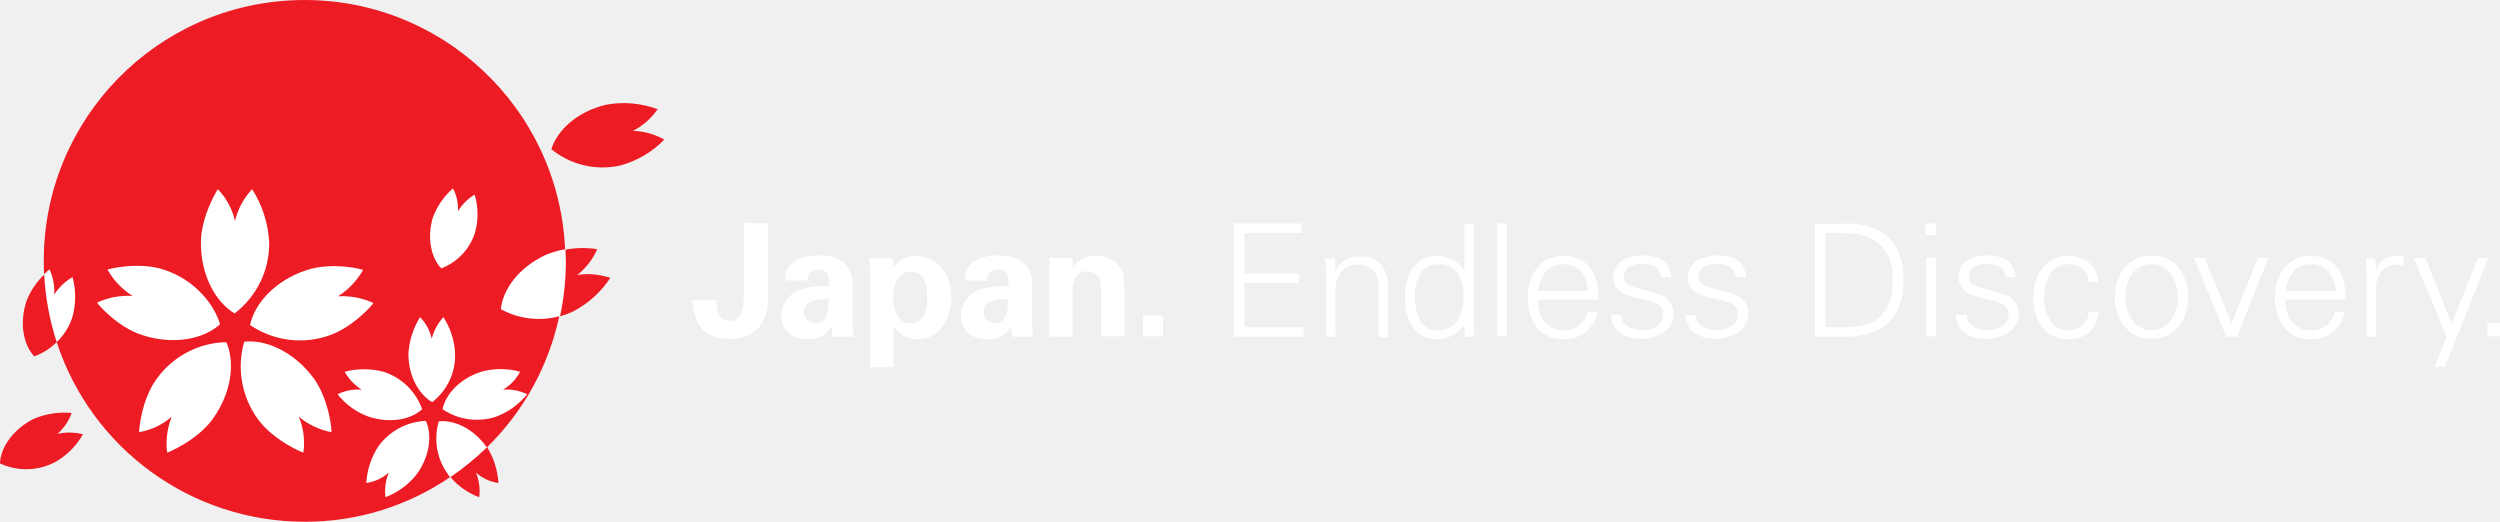
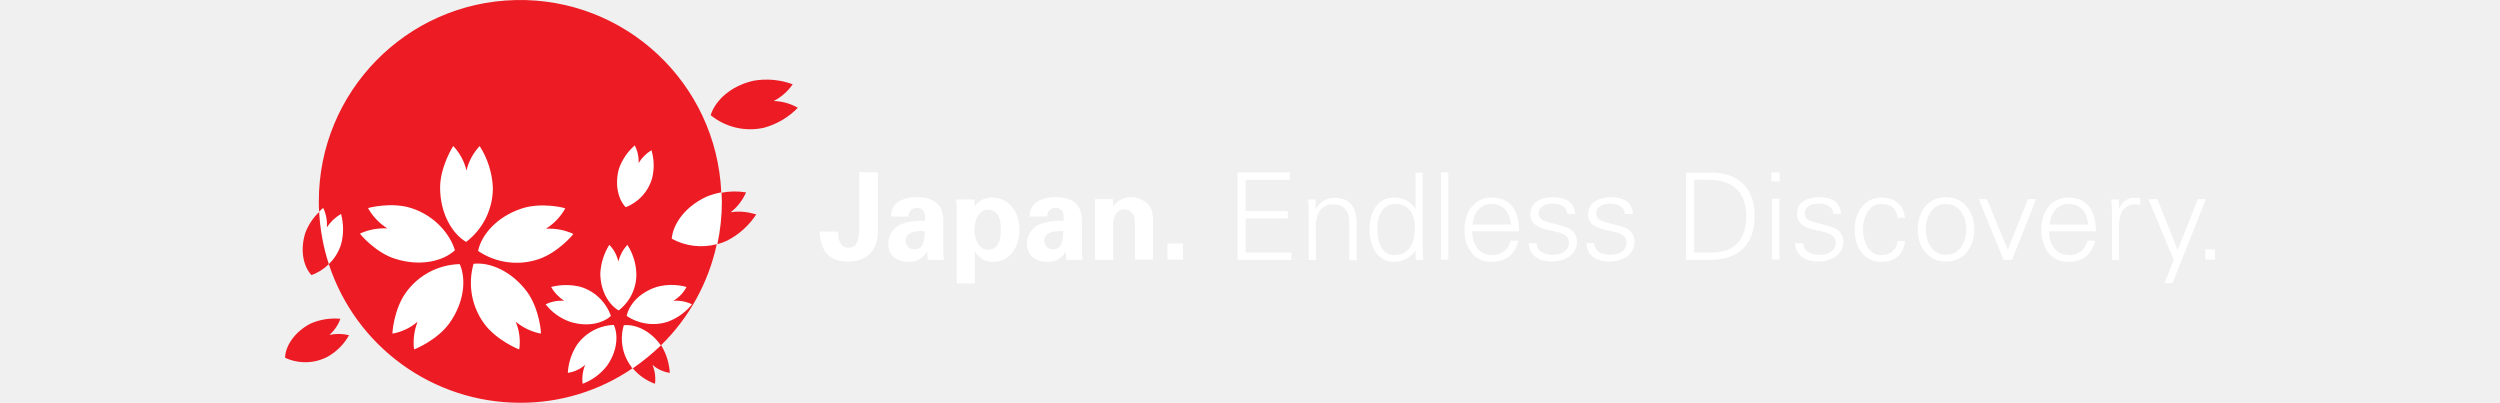
- <svg xmlns="http://www.w3.org/2000/svg" id="layer" viewBox="0 0 599.9 125.2">
+ <svg xmlns="http://www.w3.org/2000/svg" id="layer" viewBox="0 0 599.9 125.2" width="325.43" height="52.43">
  <circle cx="73.125" cy="62.725" r="62.475" fill="#fff" />
  <path d="M194.3,59.2V77.3c0,6.7-4.1,9.6-9.1,9.6-6.8,0-8.6-3.8-9.1-9.3h5.8c0,2,.4,5,3.3,5,3.1,0,3.1-3.5,3.3-5.5v-18l5.8.1Z" transform="translate(-10 -5.6)" fill="#fff" />
  <path d="M198.4,72.8a5.073,5.073,0,0,1,2.6-4.7,11.031,11.031,0,0,1,5.6-1.2c3.8,0,8,1.4,8,7.1V84.3a10.528,10.528,0,0,0,.3,2.1h-5.1a22.856,22.856,0,0,1-.2-2.5h-.1a6.125,6.125,0,0,1-5.8,3.1c-3.5,0-6.2-2-6.2-5.7a6.641,6.641,0,0,1,4-6,17.251,17.251,0,0,1,7.4-1V72.5a2.385,2.385,0,0,0-2.6-2.3,2.53,2.53,0,0,0-2.5,2.7h-5.4Zm4.5,7.6a2.628,2.628,0,0,0,2.7,2.7c3.1,0,3.2-3.4,3.2-5.7-1.9,0-5.9,0-5.9,3" transform="translate(-10 -5.6)" fill="#fff" />
  <path d="M224.4,69.7h0a6.542,6.542,0,0,1,5.1-2.7c5.9,0,8.8,4.9,8.8,10,0,4.8-2.6,10-8.1,10a6.154,6.154,0,0,1-5.7-3.2h-.1v9.9h-5.6V71.4c0-1.2-.1-2.5-.2-3.8h5.7Zm4,13.5c3.6,0,4.1-3.4,4.1-6.2,0-2.9-.5-6.2-4.1-6.2-3,0-4.1,3.6-4.1,6.2s1.1,6.2,4.1,6.2" transform="translate(-10 -5.6)" fill="#fff" />
  <path d="M241.5,72.8a5.073,5.073,0,0,1,2.6-4.7,11.031,11.031,0,0,1,5.6-1.2c3.8,0,8,1.4,8,7.1V84.3a10.528,10.528,0,0,0,.3,2.1h-5.1a22.856,22.856,0,0,1-.2-2.5h-.1a6.125,6.125,0,0,1-5.8,3.1c-3.5,0-6.2-2-6.2-5.7a6.641,6.641,0,0,1,4-6,17.251,17.251,0,0,1,7.4-1V72.5a2.385,2.385,0,0,0-2.6-2.3,2.53,2.53,0,0,0-2.5,2.7h-5.4v-.1Zm4.5,7.6a2.628,2.628,0,0,0,2.7,2.7c3.1,0,3.2-3.4,3.2-5.7-1.9,0-5.9,0-5.9,3" transform="translate(-10 -5.6)" fill="#fff" />
  <path d="M267.3,69.7l.1.1a6.532,6.532,0,0,1,5.8-2.9c1.9,0,5.5,1.4,6.2,4.1a13.698,13.698,0,0,1,.4,3V86.3h-5.6V75c0-2-.6-4.3-3.4-4.3-1.8,0-3.3,1.6-3.4,4.3V86.4h-5.6V67.5h5.6v2.2Z" transform="translate(-10 -5.6)" fill="#fff" />
  <rect x="274.3" y="75.7" width="4.8" height="5" fill="#fff" />
  <polygon points="296.1 80.8 296.1 53.6 312.3 53.6 312.3 55.9 298.6 55.9 298.6 65.6 311.7 65.6 311.7 67.9 298.6 67.9 298.6 78.5 312.8 78.5 312.8 80.8 296.1 80.8" fill="#fff" />
  <path d="M330.5,86.4h-2.3V71.8c0-1.5-.1-3-.2-4.2h2.3l.1,2.8.1.1a6.449,6.449,0,0,1,5.9-3.4c6.2,0,6.7,5.5,6.7,7.6V86.5h-2.3V74.3c0-3.3-1.9-5.2-5-5.2-3.7,0-5.4,3.1-5.4,6.5l.1,10.8Z" transform="translate(-10 -5.6)" fill="#fff" />
  <path d="M361.4,83.6l-.1-.1a7.719,7.719,0,0,1-6.5,3.5c-5.6,0-7.7-5.3-7.7-10.1,0-4.9,2.1-9.9,7.7-9.9a7.755,7.755,0,0,1,6.5,3.4l.1-.1v-11h2.2V82.2c0,1.5.1,3,.2,4.2h-2.3ZM355.2,69c-4.3,0-5.7,4-5.7,7.6,0,3.5,1,8.3,5.3,8.3,4.9,0,6.4-4.1,6.4-8.4.1-3.9-1.6-7.5-6-7.5" transform="translate(-10 -5.6)" fill="#fff" />
  <rect x="359.3" y="53.6" width="2.3" height="27.1" fill="#fff" />
  <path d="M379,77.5c.1,4,1.9,7.4,6.5,7.4a5.663,5.663,0,0,0,5.5-4.5h2.4c-1.2,4.5-4,6.6-8.5,6.6-5.6,0-8.3-4.8-8.3-10,0-5.1,2.8-10,8.4-10,6.3,0,8.6,4.6,8.6,10.5Zm12.1-2.1c-.3-3.6-2.2-6.4-6.1-6.4-3.7,0-5.6,3.1-5.9,6.4Z" transform="translate(-10 -5.6)" fill="#fff" />
  <path d="M404.1,66.9c3.6,0,6.6,1.2,6.9,5.2h-2.4c-.2-2.4-2.3-3.2-4.7-3.2-2.1,0-4.2.8-4.2,3.1,0,2.8,3.6,2.5,8.7,4.3a4.588,4.588,0,0,1,3.2,4.4c0,4.2-3.9,6.2-7.9,6.2-3.3,0-7-1.5-7.1-5.7H399c.2,2.8,2.7,3.6,5.2,3.6,2.4,0,4.9-1.1,4.9-3.8s-3-3.2-6-3.8c-3-.7-6-1.6-6-5.1,0-3.8,3.7-5.2,7-5.2" transform="translate(-10 -5.6)" fill="#fff" />
  <path d="M422.1,66.9c3.6,0,6.6,1.2,6.9,5.2h-2.5c-.2-2.4-2.3-3.2-4.7-3.2-2.1,0-4.2.8-4.2,3.1,0,2.8,3.6,2.5,8.7,4.3a4.588,4.588,0,0,1,3.2,4.4c0,4.2-3.9,6.2-7.9,6.2-3.3,0-7-1.5-7.1-5.7h2.4c.2,2.8,2.7,3.6,5.2,3.6,2.4,0,4.9-1.1,4.9-3.8s-3-3.2-6-3.8c-3-.7-6-1.6-6-5.1.2-3.8,3.8-5.2,7.1-5.2" transform="translate(-10 -5.6)" fill="#fff" />
  <path d="M452.8,59.2c8.9,0,14,4.6,14,13.6s-5.1,13.6-14,13.6h-7.3V59.3h7.3Zm.6,24.9c7.6,0,10.8-4.5,10.8-11.3,0-8-4.7-11.5-12.4-11.3H448V84.1Z" transform="translate(-10 -5.6)" fill="#fff" />
  <path d="M474.7,62H472V59.2h2.6V62Zm-.2,24.3h-2.3V67.4h2.3Z" transform="translate(-10 -5.6)" fill="#fff" />
  <path d="M486.8,66.9c3.6,0,6.6,1.2,6.9,5.2h-2.4c-.2-2.4-2.3-3.2-4.7-3.2-2.1,0-4.2.8-4.2,3.1,0,2.8,3.6,2.5,8.8,4.3a4.719,4.719,0,0,1,3.2,4.4c0,4.2-4,6.2-7.9,6.2-3.3,0-7-1.5-7.1-5.7h2.5c.2,2.8,2.7,3.6,5.2,3.6,2.4,0,4.9-1.1,4.9-3.8s-3-3.2-6-3.8c-3-.7-6-1.6-6-5.1-.1-3.8,3.5-5.2,6.8-5.2" transform="translate(-10 -5.6)" fill="#fff" />
  <path d="M511.2,73.3c-.2-2.9-2-4.3-5.1-4.3-3.5,0-5.6,3.6-5.6,7.9s2.1,8,5.6,8c2.9,0,5-1.8,5.1-4.4h2.4c-.6,4.3-3.1,6.5-7.4,6.5-5.6,0-8.3-4.8-8.3-10,0-5.1,2.8-10,8.4-10,3.9,0,7,2.3,7.2,6.3Z" transform="translate(-10 -5.6)" fill="#fff" />
  <path d="M535.1,76.9c0,5-2.8,10-8.8,10s-8.8-5-8.8-10,2.8-10,8.8-10,8.8,5.1,8.8,10M526.3,69c-4.6,0-6.3,4.4-6.3,7.9s1.8,7.9,6.3,7.9,6.3-4.4,6.3-7.9-1.8-7.9-6.3-7.9" transform="translate(-10 -5.6)" fill="#fff" />
  <polygon points="529 61.9 535.5 77.6 541.8 61.9 544.3 61.9 536.8 80.8 534.2 80.8 526.5 61.9 529 61.9" fill="#fff" />
  <path d="M558.3,77.5c.1,4,1.9,7.4,6.5,7.4a5.663,5.663,0,0,0,5.5-4.5h2.4c-1.2,4.5-4,6.6-8.5,6.6-5.6,0-8.3-4.8-8.3-10,0-5.1,2.8-10,8.4-10,6.3,0,8.6,4.6,8.6,10.5Zm12.2-2.1c-.3-3.6-2.2-6.4-6.1-6.4-3.7,0-5.6,3.1-5.9,6.4Z" transform="translate(-10 -5.6)" fill="#fff" />
  <path d="M580.2,86.4h-2.3V71.8c0-1.5-.1-3-.2-4.2H580l.1,2.8h.1a4.776,4.776,0,0,1,4.2-3.3h2.3v2.2c-.4,0-.9-.2-1.4-.2-3.4,0-5.1,2.4-5.2,6V86.4Z" transform="translate(-10 -5.6)" fill="#fff" />
  <polygon points="582 61.9 588.3 77.7 594.6 61.9 597.1 61.9 586.7 88 584.2 88 587.1 80.8 579.2 61.9 582 61.9" fill="#fff" />
  <rect x="596.9" y="77.5" width="3" height="3.2" fill="#fff" />
  <path d="M130.2,79.8c.4-4.7,4.3-10.1,10.9-13.1a23.205,23.205,0,0,1,4.5-1.3A62.581,62.581,0,0,0,20.5,68.2c0,1.1,0,2.1.1,3.2.7-.7,1.2-1.2,1.3-1.1a12.17,12.17,0,0,1,1.1,6,12.904,12.904,0,0,1,4.4-4.2,18.098,18.098,0,0,1,0,9.5,14.454,14.454,0,0,1-3.8,6.1,62.626,62.626,0,0,0,59.5,43.1A61.545,61.545,0,0,0,118,120.1a1.794,1.794,0,0,1-.5-.7,14.45,14.45,0,0,1-2.2-12.7c3.5-.4,8.2,1.6,11.4,6.1.1.1.1.1.1.2a62.214,62.214,0,0,0,17.4-31.5,18.992,18.992,0,0,1-14-1.7M113.8,58a17.189,17.189,0,0,1,4.9-7.2,10.587,10.587,0,0,1,1.2,5.5,11.481,11.481,0,0,1,4-4,16.474,16.474,0,0,1,.2,8.7,13.536,13.536,0,0,1-8.2,9c-2.3-2.3-3.5-7-2.1-12M83.6,70.4c6.1-2,13.5-.2,13.5,0a17.7,17.7,0,0,1-6,6.3,18.114,18.114,0,0,1,8.5,1.6c.1.1-4.8,5.9-10.9,7.9A21.332,21.332,0,0,1,70,83.6c1.1-5.2,6-10.7,13.6-13.2M33.3,78.2a18.114,18.114,0,0,1,8.5-1.6,17.7,17.7,0,0,1-6-6.3c0-.1,7.4-2,13.5,0,7.7,2.5,12.2,8.6,13.5,13.1-3.8,3.5-11,5.1-18.7,2.6-6-1.9-10.9-7.7-10.8-7.8m27.7,28c-3.8,5.2-10.9,8.1-10.9,8a17.651,17.651,0,0,1,1.1-8.6,16.211,16.211,0,0,1-7.8,3.7c-.1,0,.4-7.6,4.2-12.8a21.164,21.164,0,0,1,16.7-8.8c2.1,4.7,1.4,12-3.3,18.5M58.2,63.9c0-6.4,4-12.9,4.1-12.9a16.71,16.71,0,0,1,4.1,7.6A16.71,16.71,0,0,1,70.5,51a26.15,26.15,0,0,1,4.1,12.9,21.073,21.073,0,0,1-8.3,16.9C62,78.3,58.2,72,58.2,63.9m31.3,45.4a17.471,17.471,0,0,1-7.8-3.7,16.312,16.312,0,0,1,1.1,8.6c0,.1-7.1-2.8-10.9-8a21.474,21.474,0,0,1-3.3-18.6c5.1-.6,11.9,2.3,16.7,8.8,3.8,5.3,4.4,12.9,4.2,12.9m1.5-9.1a11.363,11.363,0,0,1,5.8-1.1,12.162,12.162,0,0,1-4.1-4.3,18.56,18.56,0,0,1,9.3,0,14.531,14.531,0,0,1,9.3,9c-2.6,2.4-7.5,3.5-12.8,1.8a16.725,16.725,0,0,1-7.5-5.4m19,19.2a17.307,17.307,0,0,1-7.5,5.5,11.584,11.584,0,0,1,.8-5.9,10.349,10.349,0,0,1-5.4,2.5,17.876,17.876,0,0,1,2.9-8.8,14.738,14.738,0,0,1,11.4-6.1c1.5,3.3,1,8.4-2.2,12.8m3.7-17.3c-3.1-1.8-5.7-6.1-5.7-11.6a18.633,18.633,0,0,1,2.8-8.8,10.706,10.706,0,0,1,2.8,5.2,12.104,12.104,0,0,1,2.8-5.2,17.492,17.492,0,0,1,2.8,8.8,14.081,14.081,0,0,1-5.5,11.6m15.3,3.5a14.669,14.669,0,0,1-12.8-1.8c.7-3.5,4-7.3,9.3-9a17.368,17.368,0,0,1,9.3,0,10.619,10.619,0,0,1-4.1,4.3,11.363,11.363,0,0,1,5.8,1.1,17.44,17.44,0,0,1-7.5,5.4m-4,19.3a11.584,11.584,0,0,0-.8-5.9,10.349,10.349,0,0,0,5.4,2.5,18.524,18.524,0,0,0-2.7-8.6,68.929,68.929,0,0,1-8.8,7.2,16.418,16.418,0,0,0,6.9,4.8M16.3,78c-1.7,5.4-.6,10.4,1.9,13.1a14.188,14.188,0,0,0,5.4-3.4,62.694,62.694,0,0,1-3-16.2A17.486,17.486,0,0,0,16.3,78M161.9,37a16.101,16.101,0,0,0,5.9-5.2,23.445,23.445,0,0,0-12.2-1.1c-7.1,1.6-11.9,6.2-13.3,10.7a19.444,19.444,0,0,0,16.6,3.9,23.252,23.252,0,0,0,10.5-6.2,15.987,15.987,0,0,0-7.5-2.1M23.8,109.7a12.053,12.053,0,0,0,3.4-5,18.539,18.539,0,0,0-9.3,1.5c-5,2.6-7.8,7-7.9,10.6a14.904,14.904,0,0,0,13.2-.3,17.433,17.433,0,0,0,6.7-6.7,13.576,13.576,0,0,0-6.1-.1M148.5,71.6a15.881,15.881,0,0,0,4.8-6.2,21.925,21.925,0,0,0-7.6.1c0,.9.1,1.8.1,2.8a63.55,63.55,0,0,1-1.4,13.2,18.155,18.155,0,0,0,3-1.1,23.657,23.657,0,0,0,9.1-8.2c-.1.2-3.6-1.4-8-.6" transform="translate(-10 -5.6)" fill="#ed1b23" />
</svg>
